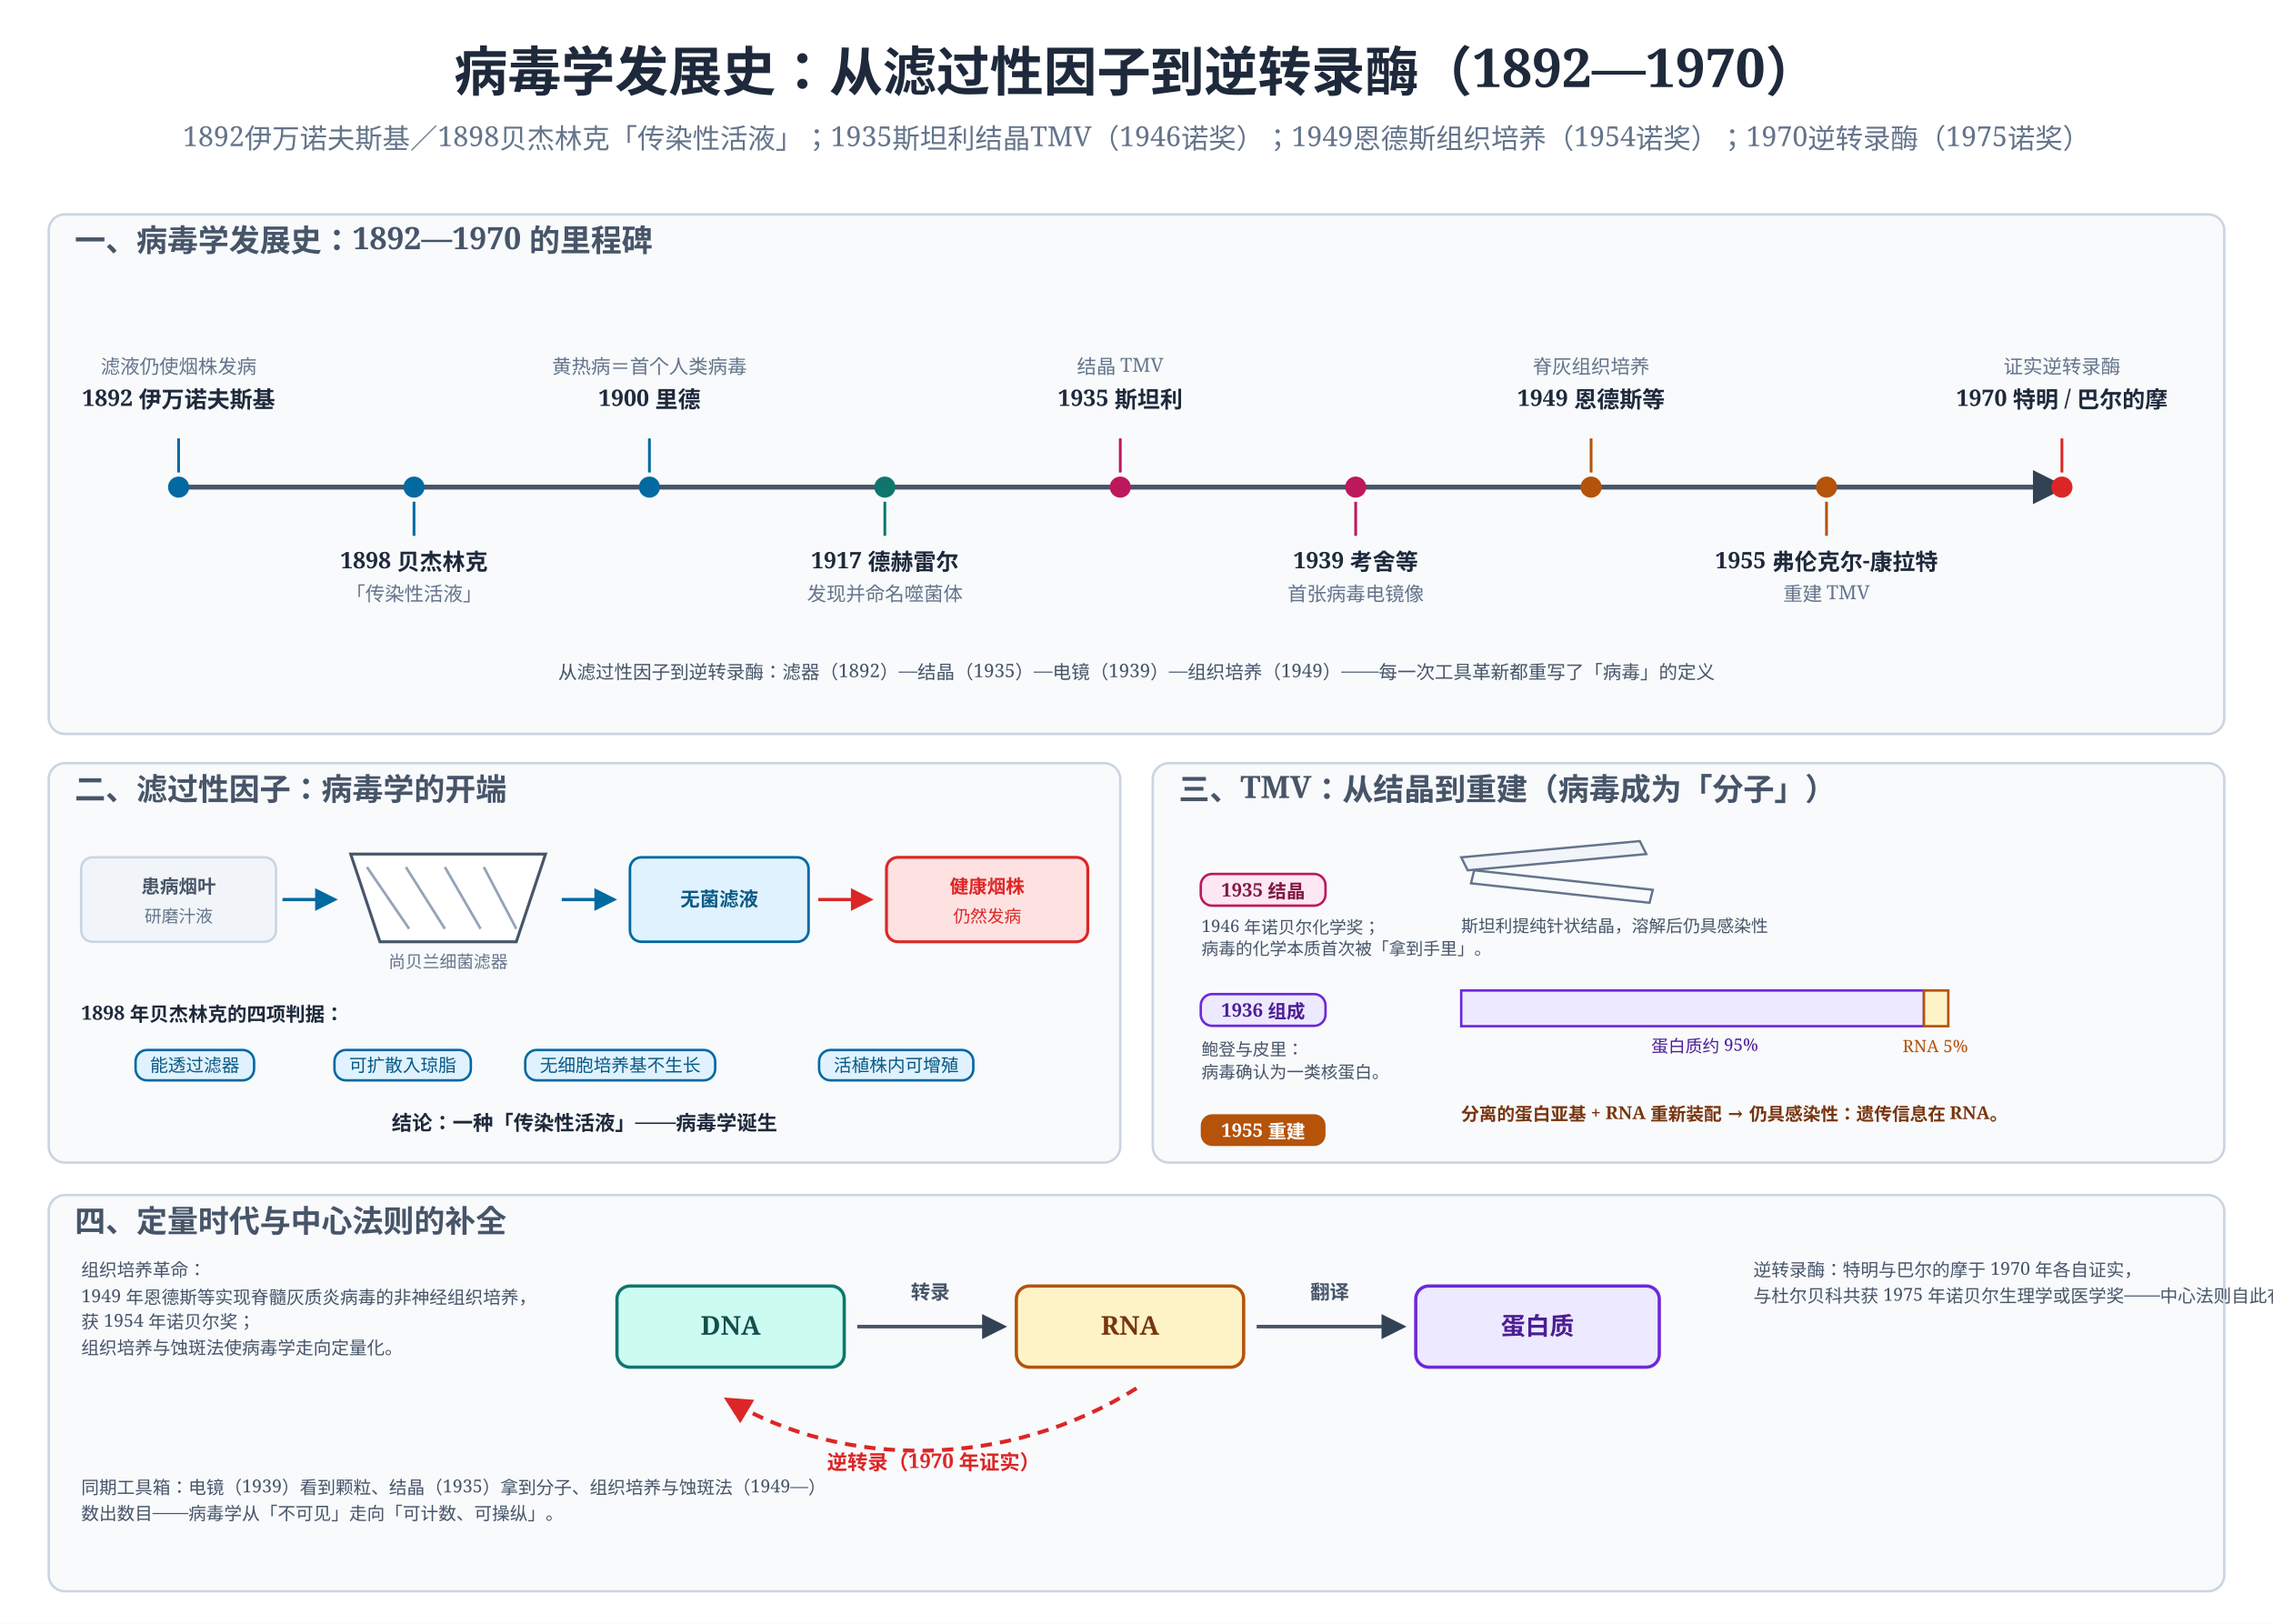
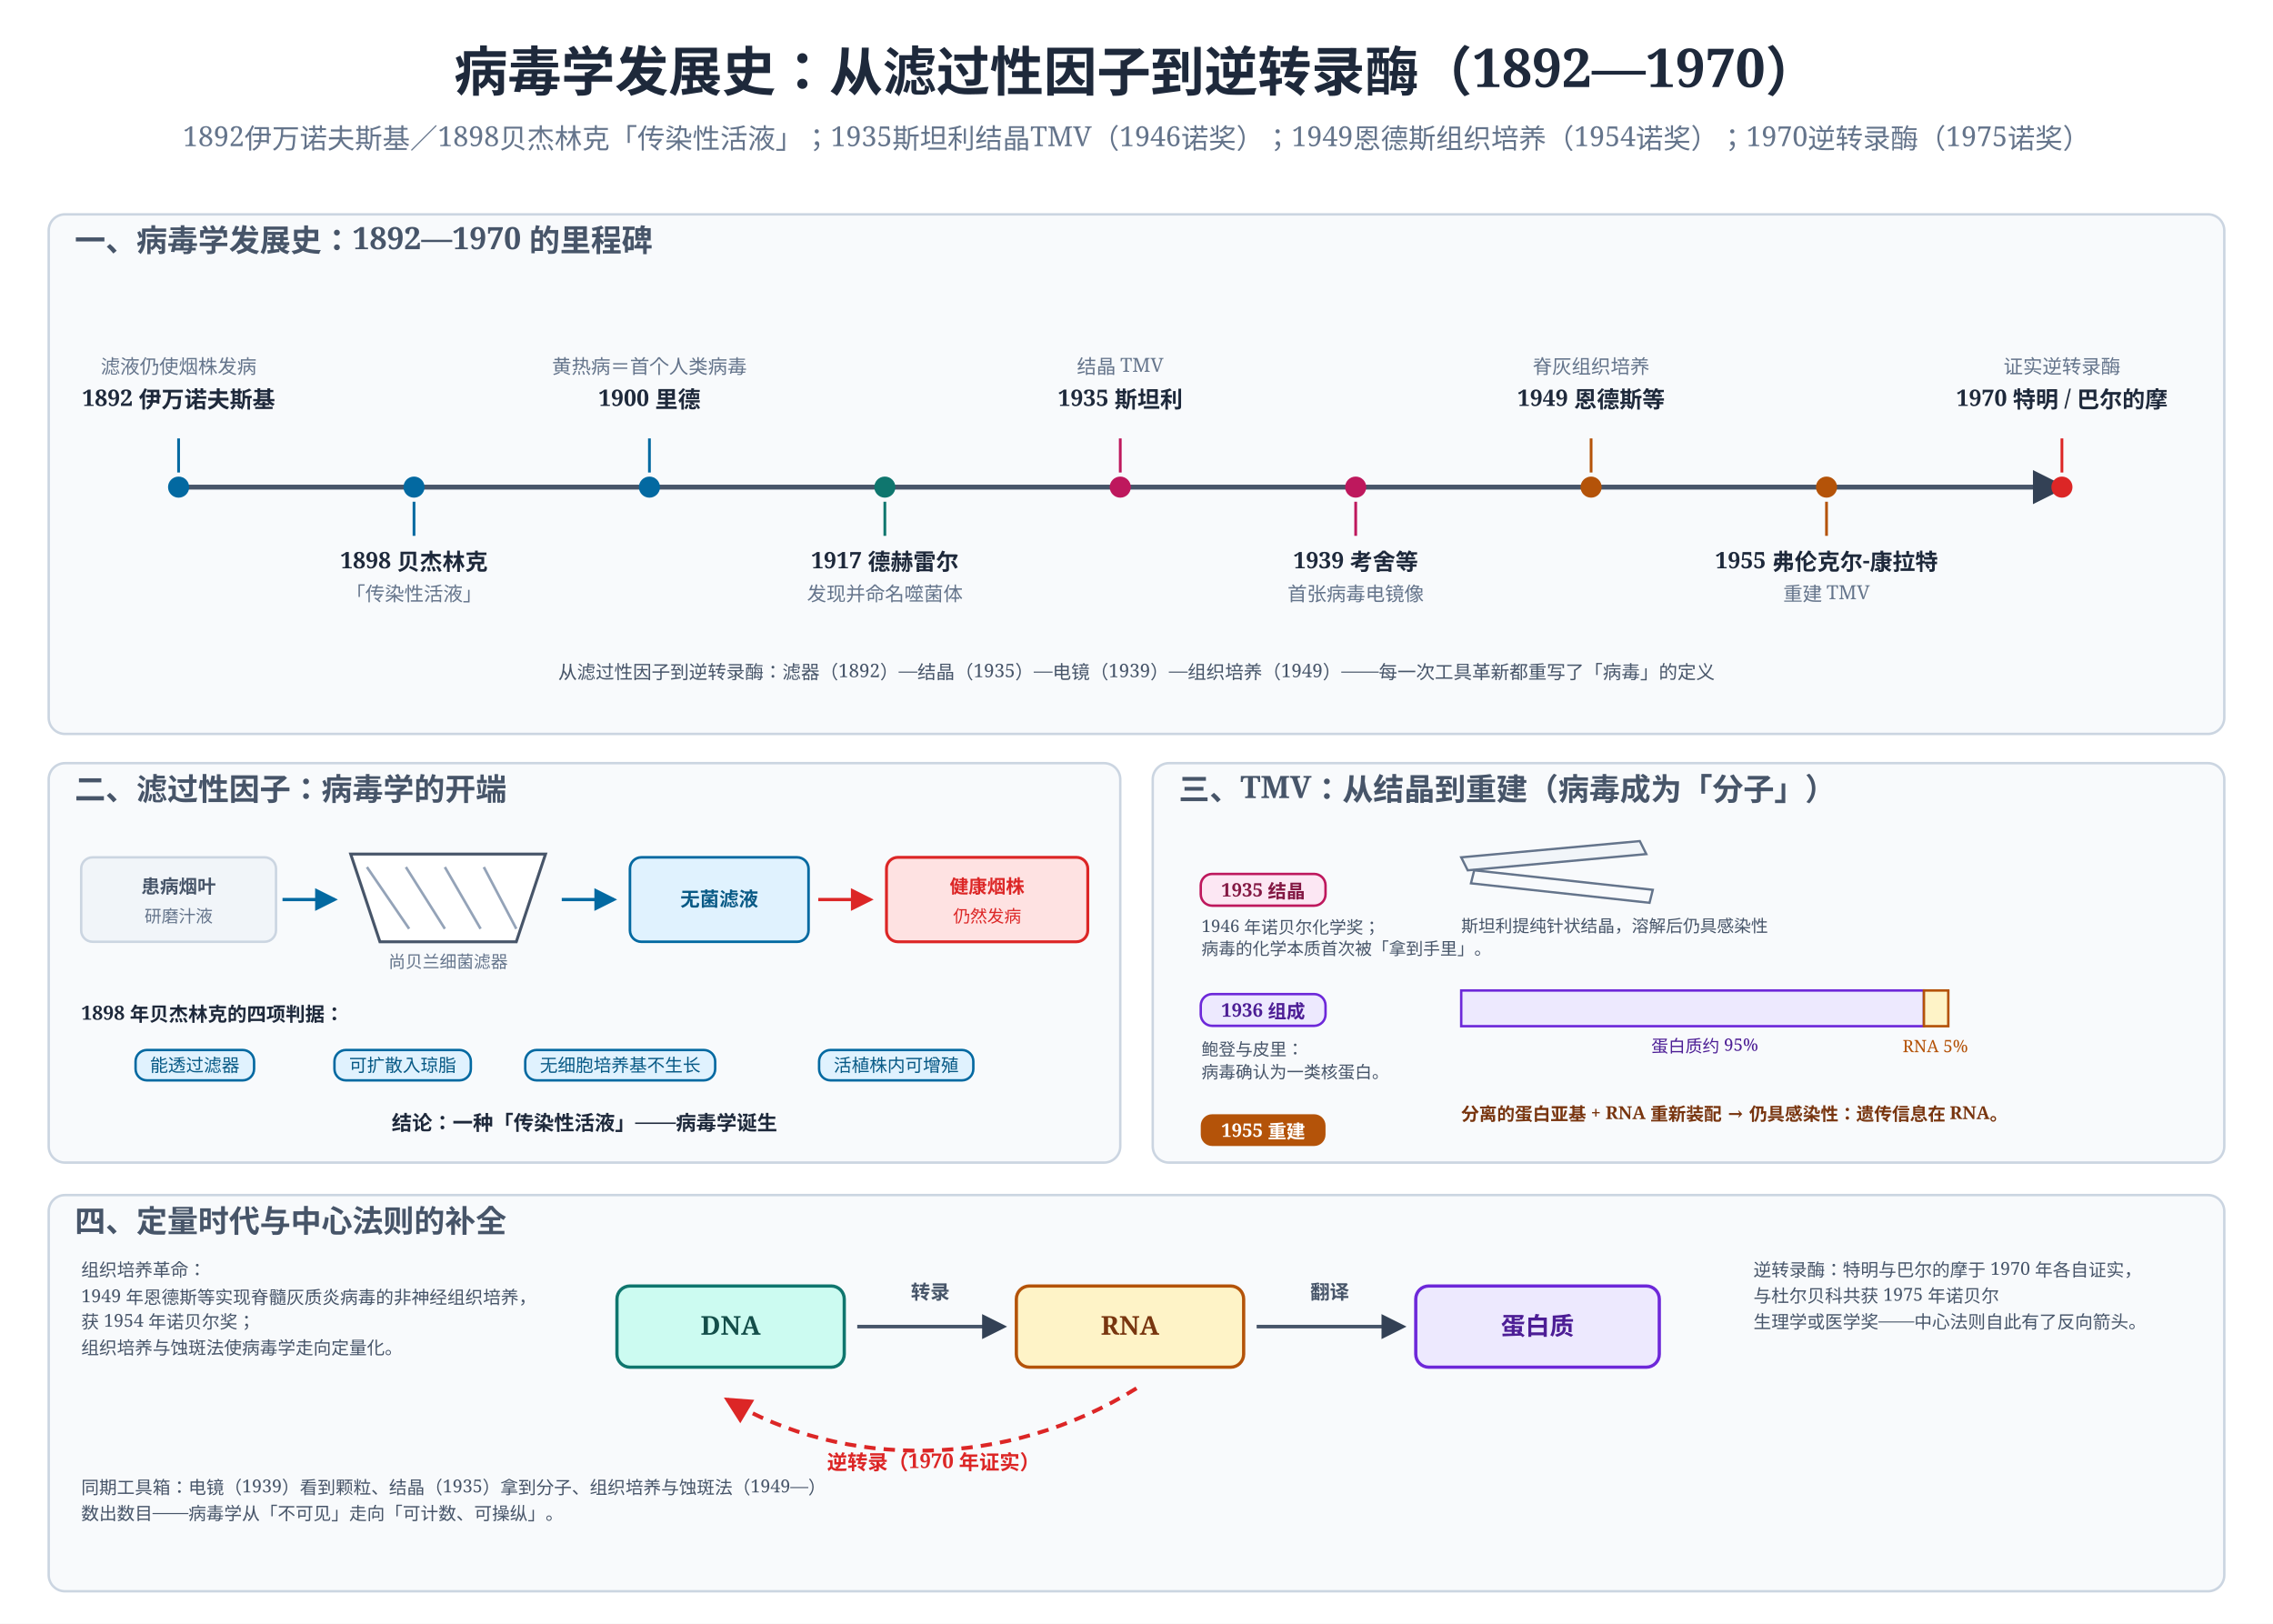
<svg xmlns="http://www.w3.org/2000/svg" width="1400" height="1000" viewBox="0 0 1400 1000" font-family="Noto Serif SC, LXGW WenKai, Songti SC, serif">
  <defs>
    <marker id="arr-ink" viewBox="0 0 10 10" refX="8.5" refY="5" markerWidth="7" markerHeight="7" orient="auto-start-reverse">
      <path d="M0,0 L10,5 L0,10 z" fill="#334155" />
    </marker>
    <marker id="arr-dna" viewBox="0 0 10 10" refX="8.5" refY="5" markerWidth="7" markerHeight="7" orient="auto-start-reverse">
      <path d="M0,0 L10,5 L0,10 z" fill="#0f766e" />
    </marker>
    <marker id="arr-rna" viewBox="0 0 10 10" refX="8.5" refY="5" markerWidth="7" markerHeight="7" orient="auto-start-reverse">
      <path d="M0,0 L10,5 L0,10 z" fill="#b45309" />
    </marker>
    <marker id="arr-pro" viewBox="0 0 10 10" refX="8.5" refY="5" markerWidth="7" markerHeight="7" orient="auto-start-reverse">
      <path d="M0,0 L10,5 L0,10 z" fill="#6d28d9" />
    </marker>
    <marker id="arr-enz" viewBox="0 0 10 10" refX="8.5" refY="5" markerWidth="7" markerHeight="7" orient="auto-start-reverse">
      <path d="M0,0 L10,5 L0,10 z" fill="#be185d" />
    </marker>
    <marker id="arr-acc" viewBox="0 0 10 10" refX="8.5" refY="5" markerWidth="7" markerHeight="7" orient="auto-start-reverse">
      <path d="M0,0 L10,5 L0,10 z" fill="#0369a1" />
    </marker>
    <marker id="arr-ok" viewBox="0 0 10 10" refX="8.5" refY="5" markerWidth="7" markerHeight="7" orient="auto-start-reverse">
      <path d="M0,0 L10,5 L0,10 z" fill="#059669" />
    </marker>
    <marker id="arr-warn" viewBox="0 0 10 10" refX="8.5" refY="5" markerWidth="7" markerHeight="7" orient="auto-start-reverse">
      <path d="M0,0 L10,5 L0,10 z" fill="#b45309" />
    </marker>
    <marker id="arr-bad" viewBox="0 0 10 10" refX="8.5" refY="5" markerWidth="7" markerHeight="7" orient="auto-start-reverse">
      <path d="M0,0 L10,5 L0,10 z" fill="#dc2626" />
    </marker>
    <marker id="arr-mute" viewBox="0 0 10 10" refX="8.5" refY="5" markerWidth="7" markerHeight="7" orient="auto-start-reverse">
      <path d="M0,0 L10,5 L0,10 z" fill="#94a3b8" />
    </marker>
  </defs>
  <rect x="0" y="0" width="1400" height="1000" fill="#ffffff" />
  <text x="700" y="56" text-anchor="middle" font-size="33" font-weight="700" fill="#1e293b">病毒学发展史：从滤过性因子到逆转录酶（1892—1970）</text>
  <text x="700" y="90" text-anchor="middle" font-size="17" fill="#64748b">1892伊万诺夫斯基／1898贝杰林克「传染性活液」；1935斯坦利结晶TMV（1946诺奖）；1949恩德斯组织培养（1954诺奖）；1970逆转录酶（1975诺奖）</text>
  <rect x="30" y="132" width="1340" height="320" rx="10" fill="#f8fafc" stroke="#cbd5e1" stroke-width="1.5" />
  <text x="46" y="154.84" font-size="19" fill="#475569" font-weight="700">一、病毒学发展史：1892—1970 的里程碑</text>
  <line x1="110" y1="300" x2="1270" y2="300" stroke="#475569" stroke-width="3" marker-end="url(#arr-ink)" />
  <circle cx="110" cy="300" r="6.5" fill="#0369a1" />
  <line x1="110" y1="291" x2="110" y2="270" stroke="#0369a1" stroke-width="1.7" />
  <text x="110" y="250" font-size="14" fill="#1e293b" text-anchor="middle" font-weight="700">1892 伊万诺夫斯基</text>
  <text x="110" y="230" font-size="12" fill="#64748b" text-anchor="middle">滤液仍使烟株发病</text>
  <circle cx="255" cy="300" r="6.5" fill="#0369a1" />
  <line x1="255" y1="309" x2="255" y2="330" stroke="#0369a1" stroke-width="1.7" />
  <text x="255" y="350" font-size="14" fill="#1e293b" text-anchor="middle" font-weight="700">1898 贝杰林克</text>
  <text x="255" y="370" font-size="12" fill="#64748b" text-anchor="middle">「传染性活液」</text>
  <circle cx="400" cy="300" r="6.5" fill="#0369a1" />
  <line x1="400" y1="291" x2="400" y2="270" stroke="#0369a1" stroke-width="1.7" />
  <text x="400" y="250" font-size="14" fill="#1e293b" text-anchor="middle" font-weight="700">1900 里德</text>
  <text x="400" y="230" font-size="12" fill="#64748b" text-anchor="middle">黄热病＝首个人类病毒</text>
  <circle cx="545" cy="300" r="6.5" fill="#0f766e" />
  <line x1="545" y1="309" x2="545" y2="330" stroke="#0f766e" stroke-width="1.7" />
  <text x="545" y="350" font-size="14" fill="#1e293b" text-anchor="middle" font-weight="700">1917 德赫雷尔</text>
  <text x="545" y="370" font-size="12" fill="#64748b" text-anchor="middle">发现并命名噬菌体</text>
  <circle cx="690" cy="300" r="6.5" fill="#be185d" />
  <line x1="690" y1="291" x2="690" y2="270" stroke="#be185d" stroke-width="1.7" />
  <text x="690" y="250" font-size="14" fill="#1e293b" text-anchor="middle" font-weight="700">1935 斯坦利</text>
  <text x="690" y="230" font-size="12" fill="#64748b" text-anchor="middle">结晶 TMV</text>
  <circle cx="835" cy="300" r="6.5" fill="#be185d" />
  <line x1="835" y1="309" x2="835" y2="330" stroke="#be185d" stroke-width="1.7" />
  <text x="835" y="350" font-size="14" fill="#1e293b" text-anchor="middle" font-weight="700">1939 考舍等</text>
  <text x="835" y="370" font-size="12" fill="#64748b" text-anchor="middle">首张病毒电镜像</text>
  <circle cx="980" cy="300" r="6.5" fill="#b45309" />
  <line x1="980" y1="291" x2="980" y2="270" stroke="#b45309" stroke-width="1.7" />
  <text x="980" y="250" font-size="14" fill="#1e293b" text-anchor="middle" font-weight="700">1949 恩德斯等</text>
  <text x="980" y="230" font-size="12" fill="#64748b" text-anchor="middle">脊灰组织培养</text>
  <circle cx="1125" cy="300" r="6.5" fill="#b45309" />
  <line x1="1125" y1="309" x2="1125" y2="330" stroke="#b45309" stroke-width="1.7" />
  <text x="1125" y="350" font-size="14" fill="#1e293b" text-anchor="middle" font-weight="700">1955 弗伦克尔-康拉特</text>
  <text x="1125" y="370" font-size="12" fill="#64748b" text-anchor="middle">重建 TMV</text>
  <circle cx="1270" cy="300" r="6.5" fill="#dc2626" />
  <line x1="1270" y1="291" x2="1270" y2="270" stroke="#dc2626" stroke-width="1.7" />
  <text x="1270" y="250" font-size="14" fill="#1e293b" text-anchor="middle" font-weight="700">1970 特明 / 巴尔的摩</text>
  <text x="1270" y="230" font-size="12" fill="#64748b" text-anchor="middle">证实逆转录酶</text>
  <text x="700" y="418" font-size="11.5" fill="#475569" text-anchor="middle">从滤过性因子到逆转录酶：滤器（1892）—结晶（1935）—电镜（1939）—组织培养（1949）——每一次工具革新都重写了「病毒」的定义</text>
  <rect x="30" y="470" width="660" height="246" rx="10" fill="#f8fafc" stroke="#cbd5e1" stroke-width="1.5" />
  <text x="46" y="492.84" font-size="19" fill="#475569" font-weight="700">二、滤过性因子：病毒学的开端</text>
  <rect x="50" y="528" width="120" height="52" rx="7" fill="#f1f5f9" stroke="#cbd5e1" stroke-width="1.5" />
  <text x="110" y="550" font-size="11.5" fill="#475569" text-anchor="middle" font-weight="700">患病烟叶</text>
  <text x="110" y="568" font-size="10.5" fill="#64748b" text-anchor="middle">研磨汁液</text>
  <line x1="174" y1="554" x2="206" y2="554" stroke="#0369a1" stroke-width="2" marker-end="url(#arr-acc)" />
  <polygon points="216,526 336,526 318,580 234,580" fill="#ffffff" stroke="#475569" stroke-width="1.8" />
  <line x1="226" y1="534" x2="252" y2="572" stroke="#94a3b8" stroke-width="1.6" />
  <line x1="250" y1="534" x2="274" y2="572" stroke="#94a3b8" stroke-width="1.6" />
  <line x1="274" y1="534" x2="296" y2="572" stroke="#94a3b8" stroke-width="1.6" />
  <line x1="298" y1="534" x2="318" y2="572" stroke="#94a3b8" stroke-width="1.6" />
  <text x="276" y="596" font-size="10.5" fill="#64748b" text-anchor="middle">尚贝兰细菌滤器</text>
  <line x1="346" y1="554" x2="378" y2="554" stroke="#0369a1" stroke-width="2" marker-end="url(#arr-acc)" />
  <rect x="388" y="528" width="110" height="52" rx="7" fill="#e0f2fe" stroke="#0369a1" stroke-width="1.6" />
  <text x="443" y="558" font-size="12" fill="#075985" text-anchor="middle" font-weight="700">无菌滤液</text>
  <line x1="504" y1="554" x2="536" y2="554" stroke="#dc2626" stroke-width="2" marker-end="url(#arr-bad)" />
  <rect x="546" y="528" width="124" height="52" rx="7" fill="#fee2e2" stroke="#dc2626" stroke-width="1.8" />
  <text x="608" y="550" font-size="11.5" fill="#dc2626" text-anchor="middle" font-weight="700">健康烟株</text>
  <text x="608" y="568" font-size="10.5" fill="#dc2626" text-anchor="middle">仍然发病</text>
  <text x="50" y="628" font-size="12" fill="#1e293b" font-weight="700">1898 年贝杰林克的四项判据：</text>
  <rect x="83.5" y="646.65" width="73" height="18.7" rx="7" fill="#e0f2fe" stroke="#0369a1" stroke-width="1.5" />
  <text x="120" y="659.96" font-size="11" fill="#075985" text-anchor="middle">能透过滤器</text>
  <rect x="206" y="646.65" width="84" height="18.7" rx="7" fill="#e0f2fe" stroke="#0369a1" stroke-width="1.5" />
  <text x="248" y="659.96" font-size="11" fill="#075985" text-anchor="middle">可扩散入琼脂</text>
  <rect x="323.5" y="646.65" width="117" height="18.7" rx="7" fill="#e0f2fe" stroke="#0369a1" stroke-width="1.5" />
  <text x="382" y="659.96" font-size="11" fill="#075985" text-anchor="middle">无细胞培养基不生长</text>
  <rect x="504.5" y="646.65" width="95" height="18.7" rx="7" fill="#e0f2fe" stroke="#0369a1" stroke-width="1.5" />
  <text x="552" y="659.96" font-size="11" fill="#075985" text-anchor="middle">活植株内可增殖</text>
  <text x="360" y="696" font-size="12.5" fill="#1e293b" text-anchor="middle" font-weight="700">结论：一种「传染性活液」——病毒学诞生</text>
  <rect x="710" y="470" width="660" height="246" rx="10" fill="#f8fafc" stroke="#cbd5e1" stroke-width="1.5" />
  <text x="726" y="492.84" font-size="19" fill="#475569" font-weight="700">三、TMV：从结晶到重建（病毒成为「分子」）</text>
  <rect x="739.572" y="538.225" width="76.856" height="19.55" rx="7" fill="#fce7f3" stroke="#be185d" stroke-width="1.5" />
  <text x="778" y="552.14" font-size="11.5" fill="#831843" text-anchor="middle" font-weight="700">1935 结晶</text>
  <polygon points="900,528 1010,518 1014,526 904,536" fill="#f1f5f9" stroke="#64748b" stroke-width="1.4" />
  <polygon points="908,536 1018,548 1016,556 906,544" fill="#f8fafc" stroke="#64748b" stroke-width="1.4" />
  <text x="900" y="574" font-size="10.5" fill="#475569">斯坦利提纯针状结晶，溶解后仍具感染性</text>
  <text x="740" y="574" font-size="10.5" fill="#475569">1946 年诺贝尔化学奖；</text>
  <text x="740" y="588" font-size="10.5" fill="#475569">病毒的化学本质首次被「拿到手里」。</text>
  <rect x="739.572" y="612.225" width="76.856" height="19.55" rx="7" fill="#ede9fe" stroke="#6d28d9" stroke-width="1.5" />
  <text x="778" y="626.14" font-size="11.5" fill="#4c1d95" text-anchor="middle" font-weight="700">1936 组成</text>
  <rect x="900" y="610" width="285" height="22" fill="#ede9fe" stroke="#6d28d9" stroke-width="1.5" />
  <rect x="1185" y="610" width="15" height="22" fill="#fef3c7" stroke="#b45309" stroke-width="1.5" />
  <text x="1050" y="648" font-size="10.5" fill="#4c1d95" text-anchor="middle">蛋白质约 95%</text>
  <text x="1192" y="648" font-size="10.5" fill="#b45309" text-anchor="middle">RNA 5%</text>
  <text x="740" y="650" font-size="10.5" fill="#475569">鲍登与皮里：</text>
  <text x="740" y="664" font-size="10.5" fill="#475569">病毒确认为一类核蛋白。</text>
  <rect x="739.572" y="686.225" width="76.856" height="19.55" rx="7" fill="#b45309" stroke-width="1.5" />
  <text x="778" y="700.14" font-size="11.5" fill="#ffffff" text-anchor="middle" font-weight="700">1955 重建</text>
  <text x="900" y="690" font-size="11" fill="#78350f" font-weight="700">分离的蛋白亚基 + RNA 重新装配 → 仍具感染性：遗传信息在 RNA。</text>
  <rect x="30" y="736" width="1340" height="244" rx="10" fill="#f8fafc" stroke="#cbd5e1" stroke-width="1.5" />
  <text x="46" y="758.84" font-size="19" fill="#475569" font-weight="700">四、定量时代与中心法则的补全</text>
  <text x="50" y="786" font-size="11" fill="#475569">组织培养革命：</text>
  <text x="50" y="802" font-size="11" fill="#475569">1949 年恩德斯等实现脊髓灰质炎病毒的非神经组织培养，</text>
  <text x="50" y="818" font-size="11" fill="#475569">获 1954 年诺贝尔奖；</text>
  <text x="50" y="834" font-size="11" fill="#475569">组织培养与蚀斑法使病毒学走向定量化。</text>
  <rect x="380" y="792" width="140" height="50" rx="8" fill="#ccfbf1" stroke="#0f766e" stroke-width="2" />
  <text x="450" y="822" font-size="16" fill="#134e4a" text-anchor="middle" font-weight="700">DNA</text>
  <line x1="528" y1="817" x2="618" y2="817" stroke="#475569" stroke-width="2.2" marker-end="url(#arr-ink)" />
  <text x="573" y="800" font-size="12" fill="#475569" text-anchor="middle" font-weight="700">转录</text>
  <rect x="626" y="792" width="140" height="50" rx="8" fill="#fef3c7" stroke="#b45309" stroke-width="2" />
  <text x="696" y="822" font-size="16" fill="#78350f" text-anchor="middle" font-weight="700">RNA</text>
  <line x1="774" y1="817" x2="864" y2="817" stroke="#475569" stroke-width="2.2" marker-end="url(#arr-ink)" />
  <text x="819" y="800" font-size="12" fill="#475569" text-anchor="middle" font-weight="700">翻译</text>
  <rect x="872" y="792" width="150" height="50" rx="8" fill="#ede9fe" stroke="#6d28d9" stroke-width="2" />
  <text x="947" y="822" font-size="15" fill="#4c1d95" text-anchor="middle" font-weight="700">蛋白质</text>
  <path d="M 700,855 C 620,905 520,905 448,862" fill="none" stroke="#dc2626" stroke-width="2.4" stroke-dasharray="7 5" marker-end="url(#arr-bad)" />
  <text x="575" y="905" font-size="12.5" fill="#dc2626" text-anchor="middle" font-weight="700">逆转录（1970 年证实）</text>
  <text x="1080" y="786" font-size="11" fill="#475569">逆转录酶：特明与巴尔的摩于 1970 年各自证实，</text>
-   <text x="1080" y="802" font-size="11" fill="#475569">与杜尔贝科共获 1975 年诺贝尔生理学或医学奖——中心法则自此有了反向箭头。</text>
+   <text x="1080" y="802" font-size="11" fill="#475569">与杜尔贝科共获 1975 年诺贝尔</text>
+   <text x="1080" y="818" font-size="11" fill="#475569">生理学或医学奖——中心法则自此有了反向箭头。</text>
  <text x="50" y="920" font-size="11" fill="#475569">同期工具箱：电镜（1939）看到颗粒、结晶（1935）拿到分子、组织培养与蚀斑法（1949—）</text>
  <text x="50" y="936" font-size="11" fill="#475569">数出数目——病毒学从「不可见」走向「可计数、可操纵」。</text>
</svg>
